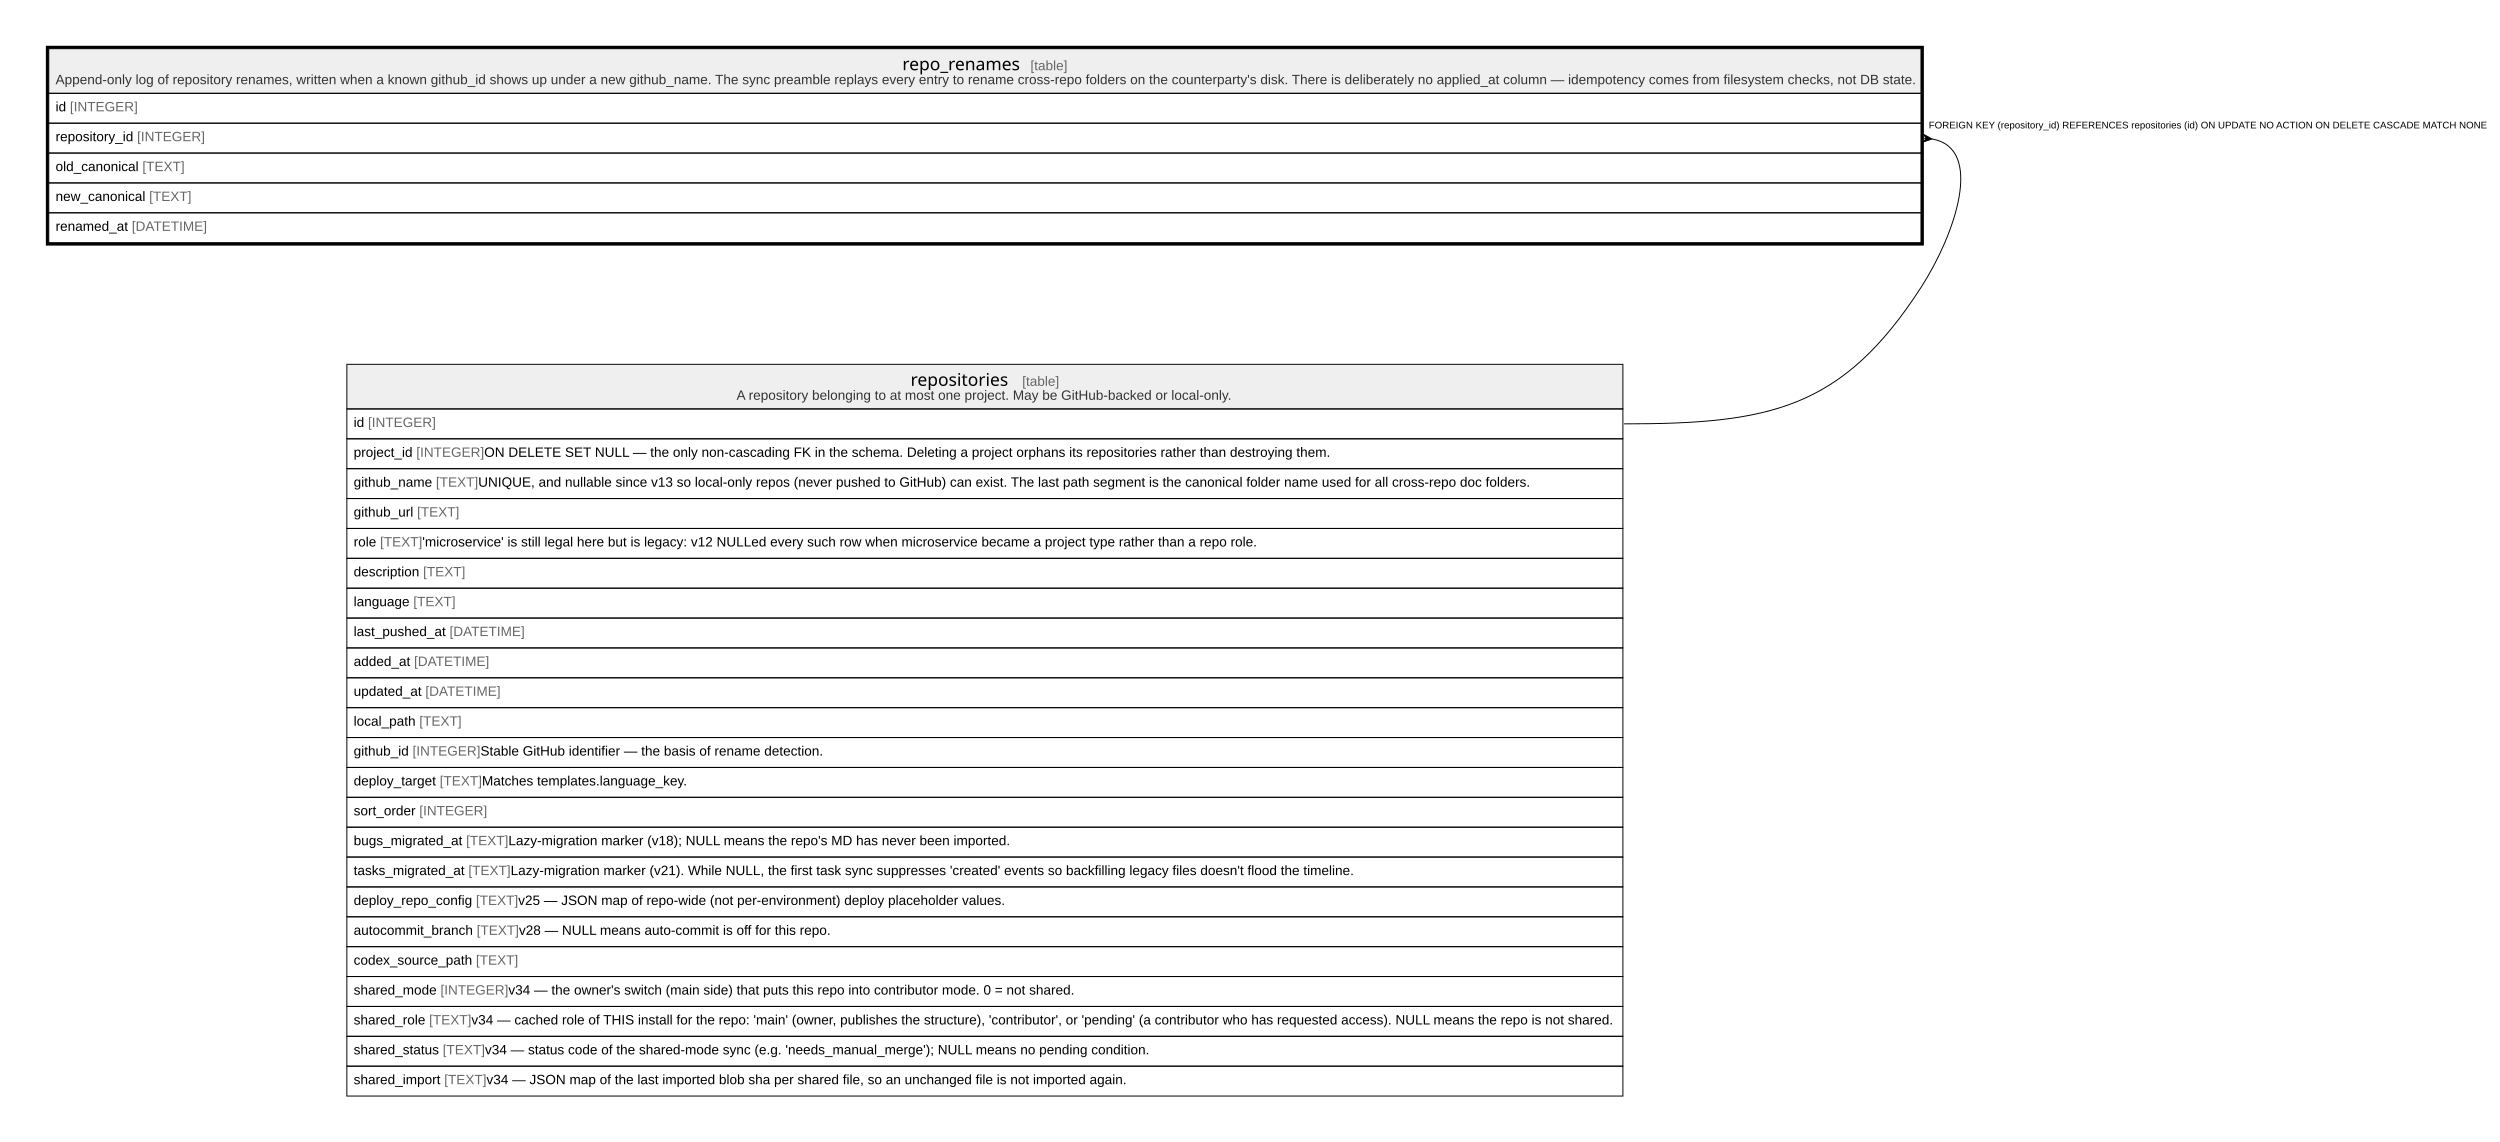
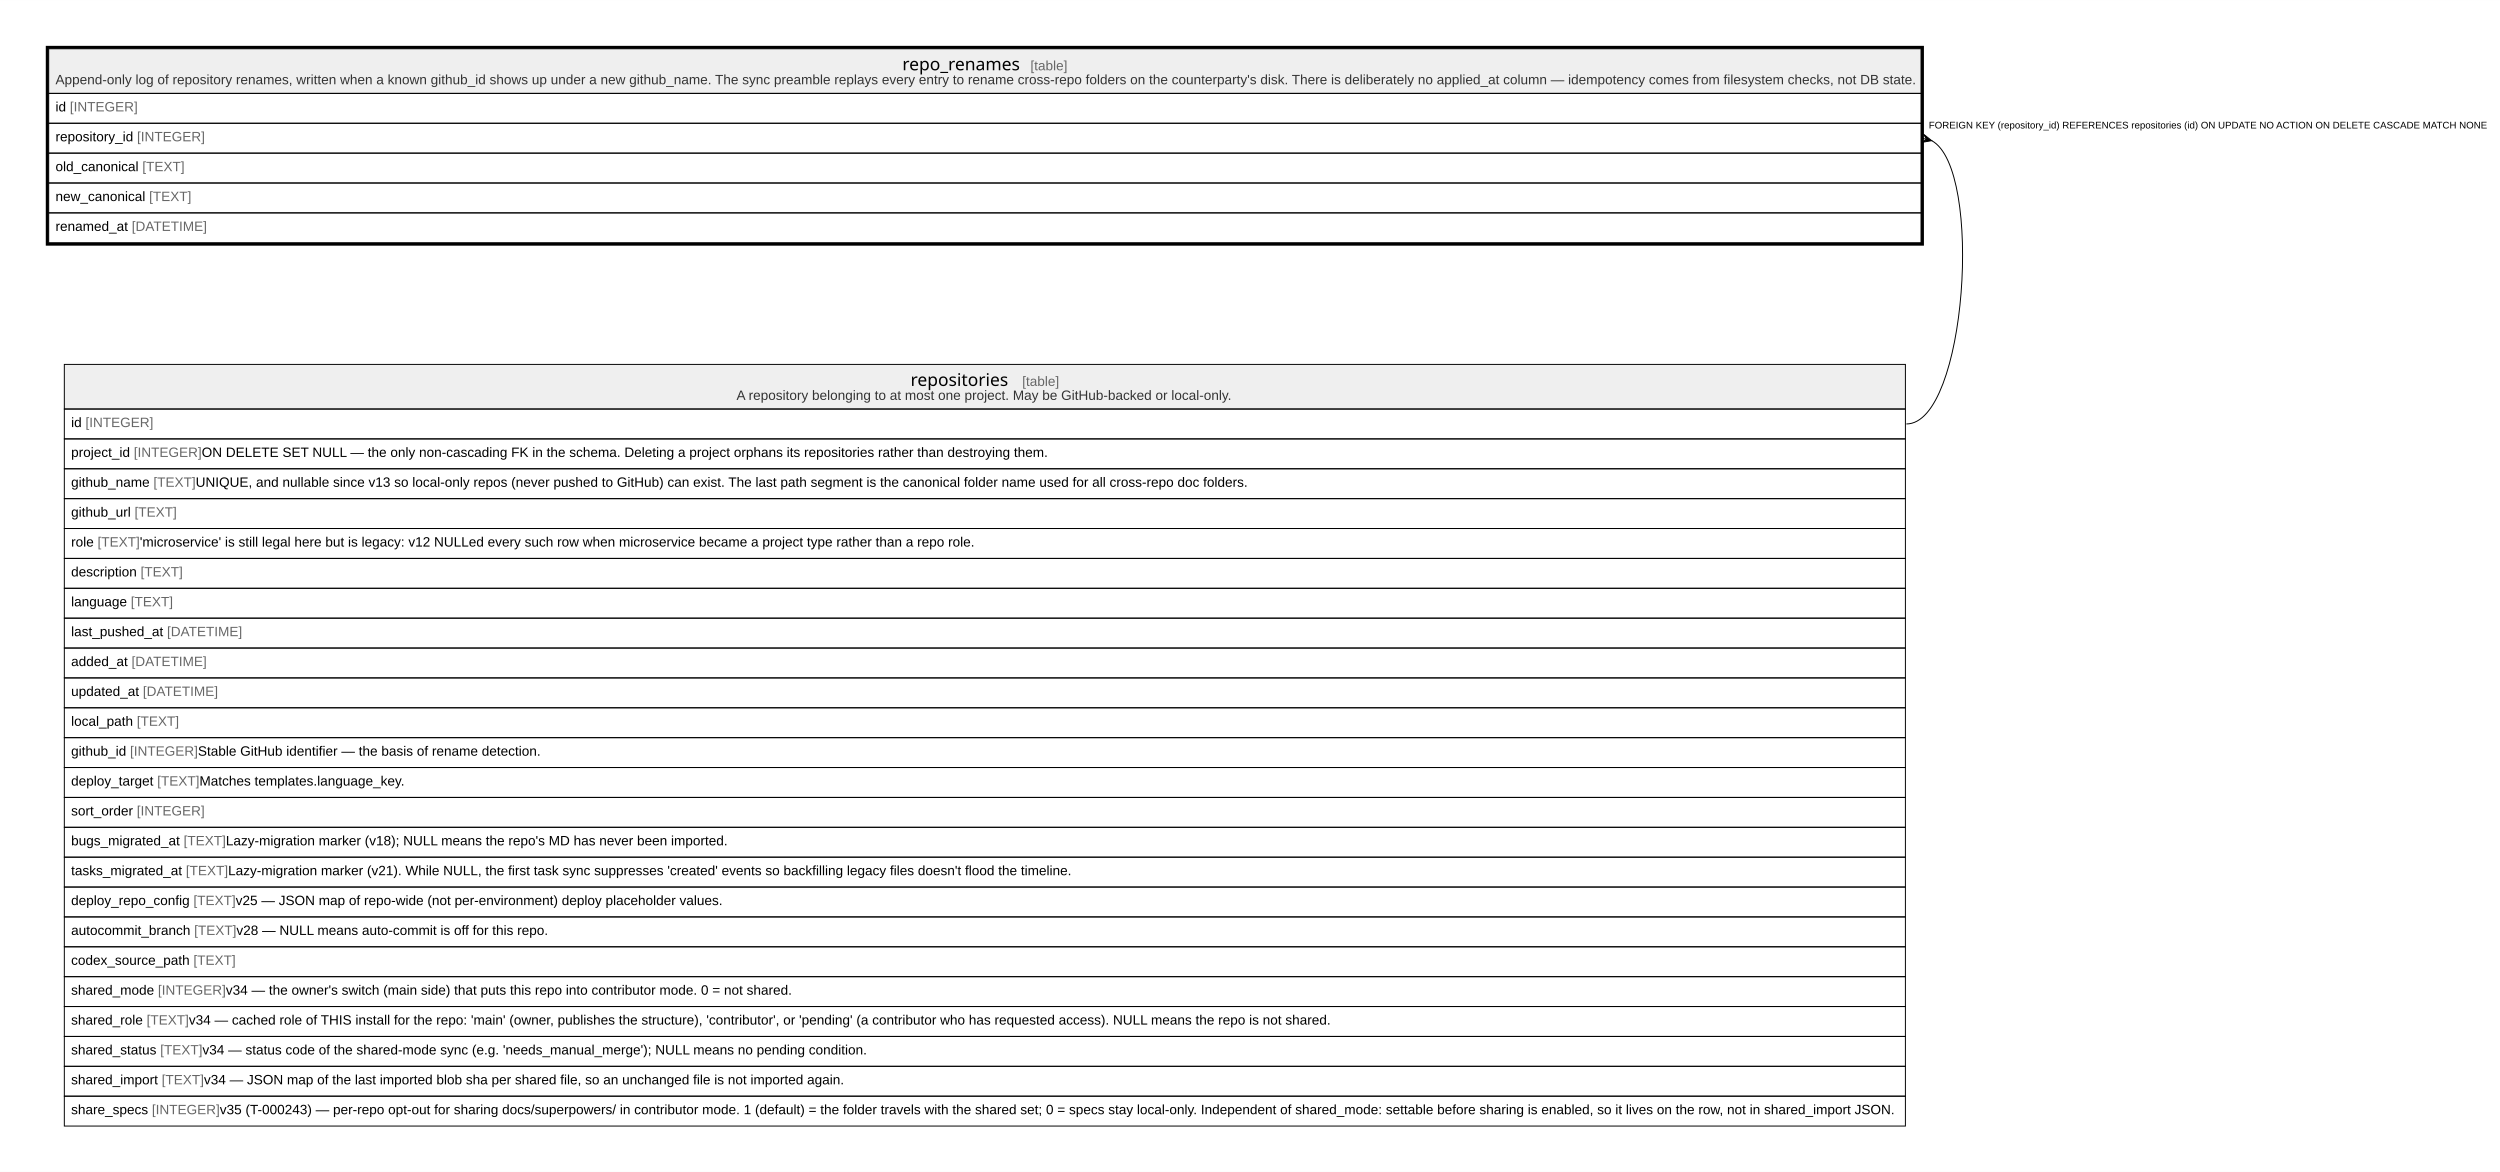
- <svg xmlns="http://www.w3.org/2000/svg" width="2577pt" height="1177pt" viewBox="0.00 0.00 2577.28 1177.20">
-   <g id="graph0" class="graph" transform="scale(1 1) rotate(0) translate(4 1173.2)">
-     <polygon fill="white" stroke="none" points="-4,4 -4,-1173.2 2573.28,-1173.2 2573.28,4 -4,4" />
+ <svg xmlns="http://www.w3.org/2000/svg" width="2577pt" height="1208pt" viewBox="0.00 0.00 2577.28 1208.00">
+   <g id="graph0" class="graph" transform="scale(1 1) rotate(0) translate(4 1204)">
+     <polygon fill="white" stroke="none" points="-4,4 -4,-1204 2573.28,-1204 2573.28,4 -4,4" />
    <g id="node1" class="node">
-       <polygon fill="#efefef" stroke="none" points="46.2,-1077 46.2,-1123 1976.4,-1123 1976.4,-1077 46.2,-1077" />
-       <polygon fill="none" stroke="black" points="46.2,-1077 46.2,-1123 1976.4,-1123 1976.4,-1077 46.2,-1077" />
-       <text text-anchor="start" x="926.2" y="-1100.8" font-family="Arial Bold" font-size="18.00">repo_renames</text>
-       <text text-anchor="start" x="1027.15" y="-1100.8" font-family="Arial" font-size="14.00">    </text>
-       <text text-anchor="start" x="1058.27" y="-1100.8" font-family="Arial" font-size="14.00" fill="#666666">[table]</text>
-       <text text-anchor="start" x="53.2" y="-1086.4" font-family="Arial" font-size="14.00" fill="#333333">Append-only log of repository renames, written when a known github_id shows up under a new github_name. The sync preamble replays every entry to rename cross-repo folders on the counterparty's disk. There is deliberately no applied_at column — idempotency comes from filesystem checks, not DB state.</text>
+       <polygon fill="#efefef" stroke="none" points="46.2,-1107.8 46.2,-1153.8 1976.4,-1153.8 1976.4,-1107.8 46.2,-1107.8" />
+       <polygon fill="none" stroke="black" points="46.2,-1107.8 46.2,-1153.8 1976.4,-1153.8 1976.4,-1107.8 46.2,-1107.8" />
+       <text text-anchor="start" x="926.2" y="-1131.6" font-family="Arial Bold" font-size="18.00">repo_renames</text>
+       <text text-anchor="start" x="1027.15" y="-1131.6" font-family="Arial" font-size="14.00">    </text>
+       <text text-anchor="start" x="1058.27" y="-1131.6" font-family="Arial" font-size="14.00" fill="#666666">[table]</text>
+       <text text-anchor="start" x="53.2" y="-1117.2" font-family="Arial" font-size="14.00" fill="#333333">Append-only log of repository renames, written when a known github_id shows up under a new github_name. The sync preamble replays every entry to rename cross-repo folders on the counterparty's disk. There is deliberately no applied_at column — idempotency comes from filesystem checks, not DB state.</text>
+       <polygon fill="none" stroke="black" points="46.2,-1077 46.2,-1107.8 1976.4,-1107.8 1976.4,-1077 46.2,-1077" />
+       <text text-anchor="start" x="53.2" y="-1089.2" font-family="Arial" font-size="14.00">id </text>
+       <text text-anchor="start" x="67.99" y="-1089.2" font-family="Arial" font-size="14.00" fill="#666666">[INTEGER]</text>
      <polygon fill="none" stroke="black" points="46.2,-1046.2 46.2,-1077 1976.4,-1077 1976.4,-1046.2 46.2,-1046.2" />
-       <text text-anchor="start" x="53.2" y="-1058.4" font-family="Arial" font-size="14.00">id </text>
-       <text text-anchor="start" x="67.99" y="-1058.4" font-family="Arial" font-size="14.00" fill="#666666">[INTEGER]</text>
+       <text text-anchor="start" x="53.2" y="-1058.4" font-family="Arial" font-size="14.00">repository_id </text>
+       <text text-anchor="start" x="137.24" y="-1058.4" font-family="Arial" font-size="14.00" fill="#666666">[INTEGER]</text>
      <polygon fill="none" stroke="black" points="46.2,-1015.4 46.2,-1046.2 1976.4,-1046.2 1976.4,-1015.4 46.2,-1015.4" />
-       <text text-anchor="start" x="53.2" y="-1027.6" font-family="Arial" font-size="14.00">repository_id </text>
-       <text text-anchor="start" x="137.24" y="-1027.6" font-family="Arial" font-size="14.00" fill="#666666">[INTEGER]</text>
+       <text text-anchor="start" x="53.2" y="-1027.6" font-family="Arial" font-size="14.00">old_canonical </text>
+       <text text-anchor="start" x="142.71" y="-1027.6" font-family="Arial" font-size="14.00" fill="#666666">[TEXT]</text>
      <polygon fill="none" stroke="black" points="46.2,-984.6 46.2,-1015.4 1976.4,-1015.4 1976.4,-984.6 46.2,-984.6" />
-       <text text-anchor="start" x="53.2" y="-996.8" font-family="Arial" font-size="14.00">old_canonical </text>
-       <text text-anchor="start" x="142.71" y="-996.8" font-family="Arial" font-size="14.00" fill="#666666">[TEXT]</text>
+       <text text-anchor="start" x="53.2" y="-996.8" font-family="Arial" font-size="14.00">new_canonical </text>
+       <text text-anchor="start" x="149.71" y="-996.8" font-family="Arial" font-size="14.00" fill="#666666">[TEXT]</text>
      <polygon fill="none" stroke="black" points="46.2,-953.8 46.2,-984.6 1976.4,-984.6 1976.4,-953.8 46.2,-953.8" />
-       <text text-anchor="start" x="53.2" y="-966" font-family="Arial" font-size="14.00">new_canonical </text>
-       <text text-anchor="start" x="149.71" y="-966" font-family="Arial" font-size="14.00" fill="#666666">[TEXT]</text>
-       <polygon fill="none" stroke="black" points="46.2,-923 46.2,-953.8 1976.4,-953.8 1976.4,-923 46.2,-923" />
-       <text text-anchor="start" x="53.2" y="-935.2" font-family="Arial" font-size="14.00">renamed_at </text>
-       <text text-anchor="start" x="131.81" y="-935.2" font-family="Arial" font-size="14.00" fill="#666666">[DATETIME]</text>
-       <polygon fill="none" stroke="black" stroke-width="3" points="44.7,-921.5 44.7,-1124.5 1977.9,-1124.5 1977.9,-921.5 44.7,-921.5" />
+       <text text-anchor="start" x="53.2" y="-966" font-family="Arial" font-size="14.00">renamed_at </text>
+       <text text-anchor="start" x="131.81" y="-966" font-family="Arial" font-size="14.00" fill="#666666">[DATETIME]</text>
+       <polygon fill="none" stroke="black" stroke-width="3" points="44.7,-952.3 44.7,-1155.3 1977.9,-1155.3 1977.9,-952.3 44.7,-952.3" />
    </g>
    <g id="node2" class="node">
-       <polygon fill="#efefef" stroke="none" points="353.52,-751.6 353.52,-797.6 1669.09,-797.6 1669.09,-751.6 353.52,-751.6" />
-       <polygon fill="none" stroke="black" points="353.52,-751.6 353.52,-797.6 1669.09,-797.6 1669.09,-751.6 353.52,-751.6" />
-       <text text-anchor="start" x="934.68" y="-775.4" font-family="Arial Bold" font-size="18.00">repositories</text>
-       <text text-anchor="start" x="1018.66" y="-775.4" font-family="Arial" font-size="14.00">    </text>
-       <text text-anchor="start" x="1049.78" y="-775.4" font-family="Arial" font-size="14.00" fill="#666666">[table]</text>
-       <text text-anchor="start" x="755.28" y="-761" font-family="Arial" font-size="14.00" fill="#333333">A repository belonging to at most one project. May be GitHub-backed or local-only.</text>
-       <polygon fill="none" stroke="black" points="353.52,-720.8 353.52,-751.6 1669.09,-751.6 1669.09,-720.8 353.52,-720.8" />
-       <text text-anchor="start" x="360.52" y="-733" font-family="Arial" font-size="14.00">id </text>
-       <text text-anchor="start" x="375.3" y="-733" font-family="Arial" font-size="14.00" fill="#666666">[INTEGER]</text>
-       <polygon fill="none" stroke="black" points="353.52,-690 353.52,-720.8 1669.09,-720.8 1669.09,-690 353.52,-690" />
-       <text text-anchor="start" x="360.52" y="-702.2" font-family="Arial" font-size="14.00">project_id </text>
-       <text text-anchor="start" x="425.11" y="-702.2" font-family="Arial" font-size="14.00" fill="#666666">[INTEGER]</text>
-       <text text-anchor="start" x="495.12" y="-702.2" font-family="Arial" font-size="14.00"> ON DELETE SET NULL — the only non-cascading FK in the schema. Deleting a project orphans its repositories rather than destroying them.</text>
-       <polygon fill="none" stroke="black" points="353.52,-659.2 353.52,-690 1669.09,-690 1669.09,-659.2 353.52,-659.2" />
-       <text text-anchor="start" x="360.52" y="-671.4" font-family="Arial" font-size="14.00">github_name </text>
-       <text text-anchor="start" x="445.36" y="-671.4" font-family="Arial" font-size="14.00" fill="#666666">[TEXT]</text>
-       <text text-anchor="start" x="488.92" y="-671.4" font-family="Arial" font-size="14.00"> UNIQUE, and nullable since v13 so local-only repos (never pushed to GitHub) can exist. The last path segment is the canonical folder name used for all cross-repo doc folders.</text>
-       <polygon fill="none" stroke="black" points="353.52,-628.4 353.52,-659.2 1669.09,-659.2 1669.09,-628.4 353.52,-628.4" />
-       <text text-anchor="start" x="360.52" y="-640.6" font-family="Arial" font-size="14.00">github_url </text>
-       <text text-anchor="start" x="425.9" y="-640.6" font-family="Arial" font-size="14.00" fill="#666666">[TEXT]</text>
-       <polygon fill="none" stroke="black" points="353.52,-597.6 353.52,-628.4 1669.09,-628.4 1669.09,-597.6 353.52,-597.6" />
-       <text text-anchor="start" x="360.52" y="-609.8" font-family="Arial" font-size="14.00">role </text>
-       <text text-anchor="start" x="387.75" y="-609.8" font-family="Arial" font-size="14.00" fill="#666666">[TEXT]</text>
-       <text text-anchor="start" x="431.31" y="-609.8" font-family="Arial" font-size="14.00"> 'microservice' is still legal here but is legacy: v12 NULLed every such row when microservice became a project type rather than a repo role.</text>
-       <polygon fill="none" stroke="black" points="353.52,-566.8 353.52,-597.6 1669.09,-597.6 1669.09,-566.8 353.52,-566.8" />
-       <text text-anchor="start" x="360.52" y="-579" font-family="Arial" font-size="14.00">description </text>
-       <text text-anchor="start" x="432.11" y="-579" font-family="Arial" font-size="14.00" fill="#666666">[TEXT]</text>
-       <polygon fill="none" stroke="black" points="353.52,-536 353.52,-566.8 1669.09,-566.8 1669.09,-536 353.52,-536" />
-       <text text-anchor="start" x="360.52" y="-548.2" font-family="Arial" font-size="14.00">language </text>
-       <text text-anchor="start" x="422.02" y="-548.2" font-family="Arial" font-size="14.00" fill="#666666">[TEXT]</text>
-       <polygon fill="none" stroke="black" points="353.52,-505.2 353.52,-536 1669.09,-536 1669.09,-505.2 353.52,-505.2" />
-       <text text-anchor="start" x="360.52" y="-517.4" font-family="Arial" font-size="14.00">last_pushed_at </text>
-       <text text-anchor="start" x="459.37" y="-517.4" font-family="Arial" font-size="14.00" fill="#666666">[DATETIME]</text>
-       <polygon fill="none" stroke="black" points="353.52,-474.4 353.52,-505.2 1669.09,-505.2 1669.09,-474.4 353.52,-474.4" />
-       <text text-anchor="start" x="360.52" y="-486.6" font-family="Arial" font-size="14.00">added_at </text>
-       <text text-anchor="start" x="422.8" y="-486.6" font-family="Arial" font-size="14.00" fill="#666666">[DATETIME]</text>
-       <polygon fill="none" stroke="black" points="353.52,-443.6 353.52,-474.4 1669.09,-474.4 1669.09,-443.6 353.52,-443.6" />
-       <text text-anchor="start" x="360.52" y="-455.8" font-family="Arial" font-size="14.00">updated_at </text>
-       <text text-anchor="start" x="434.47" y="-455.8" font-family="Arial" font-size="14.00" fill="#666666">[DATETIME]</text>
-       <polygon fill="none" stroke="black" points="353.52,-412.8 353.52,-443.6 1669.09,-443.6 1669.09,-412.8 353.52,-412.8" />
-       <text text-anchor="start" x="360.52" y="-425" font-family="Arial" font-size="14.00">local_path </text>
-       <text text-anchor="start" x="428.23" y="-425" font-family="Arial" font-size="14.00" fill="#666666">[TEXT]</text>
-       <polygon fill="none" stroke="black" points="353.52,-382 353.52,-412.8 1669.09,-412.8 1669.09,-382 353.52,-382" />
-       <text text-anchor="start" x="360.52" y="-394.2" font-family="Arial" font-size="14.00">github_id </text>
-       <text text-anchor="start" x="421.23" y="-394.2" font-family="Arial" font-size="14.00" fill="#666666">[INTEGER]</text>
-       <text text-anchor="start" x="491.24" y="-394.2" font-family="Arial" font-size="14.00"> Stable GitHub identifier — the basis of rename detection.</text>
-       <polygon fill="none" stroke="black" points="353.52,-351.2 353.52,-382 1669.09,-382 1669.09,-351.2 353.52,-351.2" />
-       <text text-anchor="start" x="360.52" y="-363.4" font-family="Arial" font-size="14.00">deploy_target </text>
-       <text text-anchor="start" x="449.25" y="-363.4" font-family="Arial" font-size="14.00" fill="#666666">[TEXT]</text>
-       <text text-anchor="start" x="492.81" y="-363.4" font-family="Arial" font-size="14.00"> Matches templates.language_key.</text>
-       <polygon fill="none" stroke="black" points="353.52,-320.4 353.52,-351.2 1669.09,-351.2 1669.09,-320.4 353.52,-320.4" />
-       <text text-anchor="start" x="360.52" y="-332.6" font-family="Arial" font-size="14.00">sort_order </text>
-       <text text-anchor="start" x="428.21" y="-332.6" font-family="Arial" font-size="14.00" fill="#666666">[INTEGER]</text>
-       <polygon fill="none" stroke="black" points="353.52,-289.6 353.52,-320.4 1669.09,-320.4 1669.09,-289.6 353.52,-289.6" />
-       <text text-anchor="start" x="360.52" y="-301.8" font-family="Arial" font-size="14.00">bugs_migrated_at </text>
-       <text text-anchor="start" x="476.48" y="-301.8" font-family="Arial" font-size="14.00" fill="#666666">[TEXT]</text>
-       <text text-anchor="start" x="520.04" y="-301.8" font-family="Arial" font-size="14.00"> Lazy-migration marker (v18); NULL means the repo's MD has never been imported.</text>
-       <polygon fill="none" stroke="black" points="353.52,-258.8 353.52,-289.6 1669.09,-289.6 1669.09,-258.8 353.52,-258.8" />
-       <text text-anchor="start" x="360.52" y="-271" font-family="Arial" font-size="14.00">tasks_migrated_at </text>
-       <text text-anchor="start" x="478.8" y="-271" font-family="Arial" font-size="14.00" fill="#666666">[TEXT]</text>
-       <text text-anchor="start" x="522.36" y="-271" font-family="Arial" font-size="14.00"> Lazy-migration marker (v21). While NULL, the first task sync suppresses 'created' events so backfilling legacy files doesn't flood the timeline.</text>
-       <polygon fill="none" stroke="black" points="353.52,-228 353.52,-258.8 1669.09,-258.8 1669.09,-228 353.52,-228" />
-       <text text-anchor="start" x="360.52" y="-240.2" font-family="Arial" font-size="14.00">deploy_repo_config </text>
-       <text text-anchor="start" x="486.61" y="-240.2" font-family="Arial" font-size="14.00" fill="#666666">[TEXT]</text>
-       <text text-anchor="start" x="530.17" y="-240.2" font-family="Arial" font-size="14.00"> v25 — JSON map of repo-wide (not per-environment) deploy placeholder values.</text>
-       <polygon fill="none" stroke="black" points="353.52,-197.2 353.52,-228 1669.09,-228 1669.09,-197.2 353.52,-197.2" />
-       <text text-anchor="start" x="360.52" y="-209.4" font-family="Arial" font-size="14.00">autocommit_branch </text>
-       <text text-anchor="start" x="487.36" y="-209.4" font-family="Arial" font-size="14.00" fill="#666666">[TEXT]</text>
-       <text text-anchor="start" x="530.92" y="-209.4" font-family="Arial" font-size="14.00"> v28 — NULL means auto-commit is off for this repo.</text>
-       <polygon fill="none" stroke="black" points="353.52,-166.4 353.52,-197.2 1669.09,-197.2 1669.09,-166.4 353.52,-166.4" />
-       <text text-anchor="start" x="360.52" y="-178.6" font-family="Arial" font-size="14.00">codex_source_path </text>
-       <text text-anchor="start" x="486.61" y="-178.6" font-family="Arial" font-size="14.00" fill="#666666">[TEXT]</text>
-       <polygon fill="none" stroke="black" points="353.52,-135.6 353.52,-166.4 1669.09,-166.4 1669.09,-135.6 353.52,-135.6" />
-       <text text-anchor="start" x="360.52" y="-147.8" font-family="Arial" font-size="14.00">shared_mode </text>
-       <text text-anchor="start" x="450.02" y="-147.8" font-family="Arial" font-size="14.00" fill="#666666">[INTEGER]</text>
-       <text text-anchor="start" x="520.03" y="-147.8" font-family="Arial" font-size="14.00"> v34 — the owner's switch (main side) that puts this repo into contributor mode. 0 = not shared.</text>
-       <polygon fill="none" stroke="black" points="353.52,-104.8 353.52,-135.6 1669.09,-135.6 1669.09,-104.8 353.52,-104.8" />
-       <text text-anchor="start" x="360.52" y="-117" font-family="Arial" font-size="14.00">shared_role </text>
-       <text text-anchor="start" x="438.34" y="-117" font-family="Arial" font-size="14.00" fill="#666666">[TEXT]</text>
-       <text text-anchor="start" x="481.9" y="-117" font-family="Arial" font-size="14.00"> v34 — cached role of THIS install for the repo: 'main' (owner, publishes the structure), 'contributor', or 'pending' (a contributor who has requested access). NULL means the repo is not shared.</text>
-       <polygon fill="none" stroke="black" points="353.52,-74 353.52,-104.8 1669.09,-104.8 1669.09,-74 353.52,-74" />
-       <text text-anchor="start" x="360.52" y="-86.2" font-family="Arial" font-size="14.00">shared_status </text>
-       <text text-anchor="start" x="452.35" y="-86.2" font-family="Arial" font-size="14.00" fill="#666666">[TEXT]</text>
-       <text text-anchor="start" x="495.91" y="-86.2" font-family="Arial" font-size="14.00"> v34 — status code of the shared-mode sync (e.g. 'needs_manual_merge'); NULL means no pending condition.</text>
-       <polygon fill="none" stroke="black" points="353.52,-43.2 353.52,-74 1669.09,-74 1669.09,-43.2 353.52,-43.2" />
-       <text text-anchor="start" x="360.52" y="-55.4" font-family="Arial" font-size="14.00">shared_import </text>
-       <text text-anchor="start" x="453.9" y="-55.4" font-family="Arial" font-size="14.00" fill="#666666">[TEXT]</text>
-       <text text-anchor="start" x="497.45" y="-55.4" font-family="Arial" font-size="14.00"> v34 — JSON map of the last imported blob sha per shared file, so an unchanged file is not imported again.</text>
+       <polygon fill="#efefef" stroke="none" points="62.31,-782.4 62.31,-828.4 1960.3,-828.4 1960.3,-782.4 62.31,-782.4" />
+       <polygon fill="none" stroke="black" points="62.31,-782.4 62.31,-828.4 1960.3,-828.4 1960.3,-782.4 62.31,-782.4" />
+       <text text-anchor="start" x="934.68" y="-806.2" font-family="Arial Bold" font-size="18.00">repositories</text>
+       <text text-anchor="start" x="1018.66" y="-806.2" font-family="Arial" font-size="14.00">    </text>
+       <text text-anchor="start" x="1049.78" y="-806.2" font-family="Arial" font-size="14.00" fill="#666666">[table]</text>
+       <text text-anchor="start" x="755.28" y="-791.8" font-family="Arial" font-size="14.00" fill="#333333">A repository belonging to at most one project. May be GitHub-backed or local-only.</text>
+       <polygon fill="none" stroke="black" points="62.31,-751.6 62.31,-782.4 1960.3,-782.4 1960.3,-751.6 62.31,-751.6" />
+       <text text-anchor="start" x="69.31" y="-763.8" font-family="Arial" font-size="14.00">id </text>
+       <text text-anchor="start" x="84.09" y="-763.8" font-family="Arial" font-size="14.00" fill="#666666">[INTEGER]</text>
+       <polygon fill="none" stroke="black" points="62.31,-720.8 62.31,-751.6 1960.3,-751.6 1960.3,-720.8 62.31,-720.8" />
+       <text text-anchor="start" x="69.31" y="-733" font-family="Arial" font-size="14.00">project_id </text>
+       <text text-anchor="start" x="133.9" y="-733" font-family="Arial" font-size="14.00" fill="#666666">[INTEGER]</text>
+       <text text-anchor="start" x="203.91" y="-733" font-family="Arial" font-size="14.00"> ON DELETE SET NULL — the only non-cascading FK in the schema. Deleting a project orphans its repositories rather than destroying them.</text>
+       <polygon fill="none" stroke="black" points="62.31,-690 62.31,-720.8 1960.3,-720.8 1960.3,-690 62.31,-690" />
+       <text text-anchor="start" x="69.31" y="-702.2" font-family="Arial" font-size="14.00">github_name </text>
+       <text text-anchor="start" x="154.15" y="-702.2" font-family="Arial" font-size="14.00" fill="#666666">[TEXT]</text>
+       <text text-anchor="start" x="197.7" y="-702.2" font-family="Arial" font-size="14.00"> UNIQUE, and nullable since v13 so local-only repos (never pushed to GitHub) can exist. The last path segment is the canonical folder name used for all cross-repo doc folders.</text>
+       <polygon fill="none" stroke="black" points="62.31,-659.2 62.31,-690 1960.3,-690 1960.3,-659.2 62.31,-659.2" />
+       <text text-anchor="start" x="69.31" y="-671.4" font-family="Arial" font-size="14.00">github_url </text>
+       <text text-anchor="start" x="134.68" y="-671.4" font-family="Arial" font-size="14.00" fill="#666666">[TEXT]</text>
+       <polygon fill="none" stroke="black" points="62.31,-628.4 62.31,-659.2 1960.3,-659.2 1960.3,-628.4 62.31,-628.4" />
+       <text text-anchor="start" x="69.31" y="-640.6" font-family="Arial" font-size="14.00">role </text>
+       <text text-anchor="start" x="96.54" y="-640.6" font-family="Arial" font-size="14.00" fill="#666666">[TEXT]</text>
+       <text text-anchor="start" x="140.1" y="-640.6" font-family="Arial" font-size="14.00"> 'microservice' is still legal here but is legacy: v12 NULLed every such row when microservice became a project type rather than a repo role.</text>
+       <polygon fill="none" stroke="black" points="62.31,-597.6 62.31,-628.4 1960.3,-628.4 1960.3,-597.6 62.31,-597.6" />
+       <text text-anchor="start" x="69.31" y="-609.8" font-family="Arial" font-size="14.00">description </text>
+       <text text-anchor="start" x="140.9" y="-609.8" font-family="Arial" font-size="14.00" fill="#666666">[TEXT]</text>
+       <polygon fill="none" stroke="black" points="62.31,-566.8 62.31,-597.6 1960.3,-597.6 1960.3,-566.8 62.31,-566.8" />
+       <text text-anchor="start" x="69.31" y="-579" font-family="Arial" font-size="14.00">language </text>
+       <text text-anchor="start" x="130.81" y="-579" font-family="Arial" font-size="14.00" fill="#666666">[TEXT]</text>
+       <polygon fill="none" stroke="black" points="62.31,-536 62.31,-566.8 1960.3,-566.8 1960.3,-536 62.31,-536" />
+       <text text-anchor="start" x="69.31" y="-548.2" font-family="Arial" font-size="14.00">last_pushed_at </text>
+       <text text-anchor="start" x="168.16" y="-548.2" font-family="Arial" font-size="14.00" fill="#666666">[DATETIME]</text>
+       <polygon fill="none" stroke="black" points="62.31,-505.2 62.31,-536 1960.3,-536 1960.3,-505.2 62.31,-505.2" />
+       <text text-anchor="start" x="69.31" y="-517.4" font-family="Arial" font-size="14.00">added_at </text>
+       <text text-anchor="start" x="131.59" y="-517.4" font-family="Arial" font-size="14.00" fill="#666666">[DATETIME]</text>
+       <polygon fill="none" stroke="black" points="62.31,-474.4 62.31,-505.2 1960.3,-505.2 1960.3,-474.4 62.31,-474.4" />
+       <text text-anchor="start" x="69.31" y="-486.6" font-family="Arial" font-size="14.00">updated_at </text>
+       <text text-anchor="start" x="143.26" y="-486.6" font-family="Arial" font-size="14.00" fill="#666666">[DATETIME]</text>
+       <polygon fill="none" stroke="black" points="62.31,-443.6 62.31,-474.4 1960.3,-474.4 1960.3,-443.6 62.31,-443.6" />
+       <text text-anchor="start" x="69.31" y="-455.8" font-family="Arial" font-size="14.00">local_path </text>
+       <text text-anchor="start" x="137.02" y="-455.8" font-family="Arial" font-size="14.00" fill="#666666">[TEXT]</text>
+       <polygon fill="none" stroke="black" points="62.31,-412.8 62.31,-443.6 1960.3,-443.6 1960.3,-412.8 62.31,-412.8" />
+       <text text-anchor="start" x="69.31" y="-425" font-family="Arial" font-size="14.00">github_id </text>
+       <text text-anchor="start" x="130.02" y="-425" font-family="Arial" font-size="14.00" fill="#666666">[INTEGER]</text>
+       <text text-anchor="start" x="200.03" y="-425" font-family="Arial" font-size="14.00"> Stable GitHub identifier — the basis of rename detection.</text>
+       <polygon fill="none" stroke="black" points="62.31,-382 62.31,-412.8 1960.3,-412.8 1960.3,-382 62.31,-382" />
+       <text text-anchor="start" x="69.31" y="-394.2" font-family="Arial" font-size="14.00">deploy_target </text>
+       <text text-anchor="start" x="158.04" y="-394.2" font-family="Arial" font-size="14.00" fill="#666666">[TEXT]</text>
+       <text text-anchor="start" x="201.59" y="-394.2" font-family="Arial" font-size="14.00"> Matches templates.language_key.</text>
+       <polygon fill="none" stroke="black" points="62.31,-351.2 62.31,-382 1960.3,-382 1960.3,-351.2 62.31,-351.2" />
+       <text text-anchor="start" x="69.31" y="-363.4" font-family="Arial" font-size="14.00">sort_order </text>
+       <text text-anchor="start" x="137" y="-363.4" font-family="Arial" font-size="14.00" fill="#666666">[INTEGER]</text>
+       <polygon fill="none" stroke="black" points="62.31,-320.4 62.31,-351.2 1960.3,-351.2 1960.3,-320.4 62.31,-320.4" />
+       <text text-anchor="start" x="69.31" y="-332.6" font-family="Arial" font-size="14.00">bugs_migrated_at </text>
+       <text text-anchor="start" x="185.27" y="-332.6" font-family="Arial" font-size="14.00" fill="#666666">[TEXT]</text>
+       <text text-anchor="start" x="228.83" y="-332.6" font-family="Arial" font-size="14.00"> Lazy-migration marker (v18); NULL means the repo's MD has never been imported.</text>
+       <polygon fill="none" stroke="black" points="62.31,-289.6 62.31,-320.4 1960.3,-320.4 1960.3,-289.6 62.31,-289.6" />
+       <text text-anchor="start" x="69.31" y="-301.8" font-family="Arial" font-size="14.00">tasks_migrated_at </text>
+       <text text-anchor="start" x="187.59" y="-301.8" font-family="Arial" font-size="14.00" fill="#666666">[TEXT]</text>
+       <text text-anchor="start" x="231.15" y="-301.8" font-family="Arial" font-size="14.00"> Lazy-migration marker (v21). While NULL, the first task sync suppresses 'created' events so backfilling legacy files doesn't flood the timeline.</text>
+       <polygon fill="none" stroke="black" points="62.31,-258.8 62.31,-289.6 1960.3,-289.6 1960.3,-258.8 62.31,-258.8" />
+       <text text-anchor="start" x="69.31" y="-271" font-family="Arial" font-size="14.00">deploy_repo_config </text>
+       <text text-anchor="start" x="195.4" y="-271" font-family="Arial" font-size="14.00" fill="#666666">[TEXT]</text>
+       <text text-anchor="start" x="238.96" y="-271" font-family="Arial" font-size="14.00"> v25 — JSON map of repo-wide (not per-environment) deploy placeholder values.</text>
+       <polygon fill="none" stroke="black" points="62.31,-228 62.31,-258.8 1960.3,-258.8 1960.3,-228 62.31,-228" />
+       <text text-anchor="start" x="69.31" y="-240.2" font-family="Arial" font-size="14.00">autocommit_branch </text>
+       <text text-anchor="start" x="196.15" y="-240.2" font-family="Arial" font-size="14.00" fill="#666666">[TEXT]</text>
+       <text text-anchor="start" x="239.7" y="-240.2" font-family="Arial" font-size="14.00"> v28 — NULL means auto-commit is off for this repo.</text>
+       <polygon fill="none" stroke="black" points="62.31,-197.2 62.31,-228 1960.3,-228 1960.3,-197.2 62.31,-197.2" />
+       <text text-anchor="start" x="69.31" y="-209.4" font-family="Arial" font-size="14.00">codex_source_path </text>
+       <text text-anchor="start" x="195.39" y="-209.4" font-family="Arial" font-size="14.00" fill="#666666">[TEXT]</text>
+       <polygon fill="none" stroke="black" points="62.31,-166.4 62.31,-197.2 1960.3,-197.2 1960.3,-166.4 62.31,-166.4" />
+       <text text-anchor="start" x="69.31" y="-178.6" font-family="Arial" font-size="14.00">shared_mode </text>
+       <text text-anchor="start" x="158.81" y="-178.6" font-family="Arial" font-size="14.00" fill="#666666">[INTEGER]</text>
+       <text text-anchor="start" x="228.82" y="-178.6" font-family="Arial" font-size="14.00"> v34 — the owner's switch (main side) that puts this repo into contributor mode. 0 = not shared.</text>
+       <polygon fill="none" stroke="black" points="62.31,-135.6 62.31,-166.4 1960.3,-166.4 1960.3,-135.6 62.31,-135.6" />
+       <text text-anchor="start" x="69.31" y="-147.8" font-family="Arial" font-size="14.00">shared_role </text>
+       <text text-anchor="start" x="147.13" y="-147.8" font-family="Arial" font-size="14.00" fill="#666666">[TEXT]</text>
+       <text text-anchor="start" x="190.69" y="-147.8" font-family="Arial" font-size="14.00"> v34 — cached role of THIS install for the repo: 'main' (owner, publishes the structure), 'contributor', or 'pending' (a contributor who has requested access). NULL means the repo is not shared.</text>
+       <polygon fill="none" stroke="black" points="62.31,-104.8 62.31,-135.6 1960.3,-135.6 1960.3,-104.8 62.31,-104.8" />
+       <text text-anchor="start" x="69.31" y="-117" font-family="Arial" font-size="14.00">shared_status </text>
+       <text text-anchor="start" x="161.14" y="-117" font-family="Arial" font-size="14.00" fill="#666666">[TEXT]</text>
+       <text text-anchor="start" x="204.7" y="-117" font-family="Arial" font-size="14.00"> v34 — status code of the shared-mode sync (e.g. 'needs_manual_merge'); NULL means no pending condition.</text>
+       <polygon fill="none" stroke="black" points="62.31,-74 62.31,-104.8 1960.3,-104.8 1960.3,-74 62.31,-74" />
+       <text text-anchor="start" x="69.31" y="-86.2" font-family="Arial" font-size="14.00">shared_import </text>
+       <text text-anchor="start" x="162.68" y="-86.2" font-family="Arial" font-size="14.00" fill="#666666">[TEXT]</text>
+       <text text-anchor="start" x="206.24" y="-86.2" font-family="Arial" font-size="14.00"> v34 — JSON map of the last imported blob sha per shared file, so an unchanged file is not imported again.</text>
+       <polygon fill="none" stroke="black" points="62.31,-43.2 62.31,-74 1960.3,-74 1960.3,-43.2 62.31,-43.2" />
+       <text text-anchor="start" x="69.31" y="-55.4" font-family="Arial" font-size="14.00">share_specs </text>
+       <text text-anchor="start" x="152.57" y="-55.4" font-family="Arial" font-size="14.00" fill="#666666">[INTEGER]</text>
+       <text text-anchor="start" x="222.58" y="-55.4" font-family="Arial" font-size="14.00"> v35 (T-000243) — per-repo opt-out for sharing docs/superpowers/ in contributor mode. 1 (default) = the folder travels with the shared set; 0 = specs stay local-only. Independent of shared_mode: settable before sharing is enabled, so it lives on the row, not in shared_import JSON.</text>
    </g>
    <g id="edge1" class="edge">
-       <path fill="none" stroke="black" d="M1987.74,-1029.96C2042.3,-1020.36 2011.51,-931.15 1976.4,-876.8 1895.13,-750.97 1819.88,-736.2 1670.09,-736.2" />
-       <polygon fill="black" stroke="black" points="1987.7,-1029.96 1977.37,-1026.29 1982.39,-1030.39 1978.07,-1030.75 1978.07,-1030.75 1978.07,-1030.75 1982.39,-1030.39 1978.1,-1035.26 1987.7,-1029.96" />
-       <text text-anchor="start" x="1984.4" y="-1040.8" font-family="Arial" font-size="10.00">FOREIGN KEY (repository_id) REFERENCES repositories (id) ON UPDATE NO ACTION ON DELETE CASCADE MATCH NONE</text>
+       <path fill="none" stroke="black" d="M1987.43,-1059.05C2041.06,-1030.26 2023.28,-767 1961.3,-767" />
+       <polygon fill="black" stroke="black" points="1987.42,-1059.06 1976.62,-1057.16 1982.25,-1060.37 1978.05,-1061.44 1978.05,-1061.44 1978.05,-1061.44 1982.25,-1060.37 1978.83,-1065.88 1987.42,-1059.06" />
+       <text text-anchor="start" x="1984.4" y="-1071.6" font-family="Arial" font-size="10.00">FOREIGN KEY (repository_id) REFERENCES repositories (id) ON UPDATE NO ACTION ON DELETE CASCADE MATCH NONE</text>
    </g>
  </g>
</svg>
